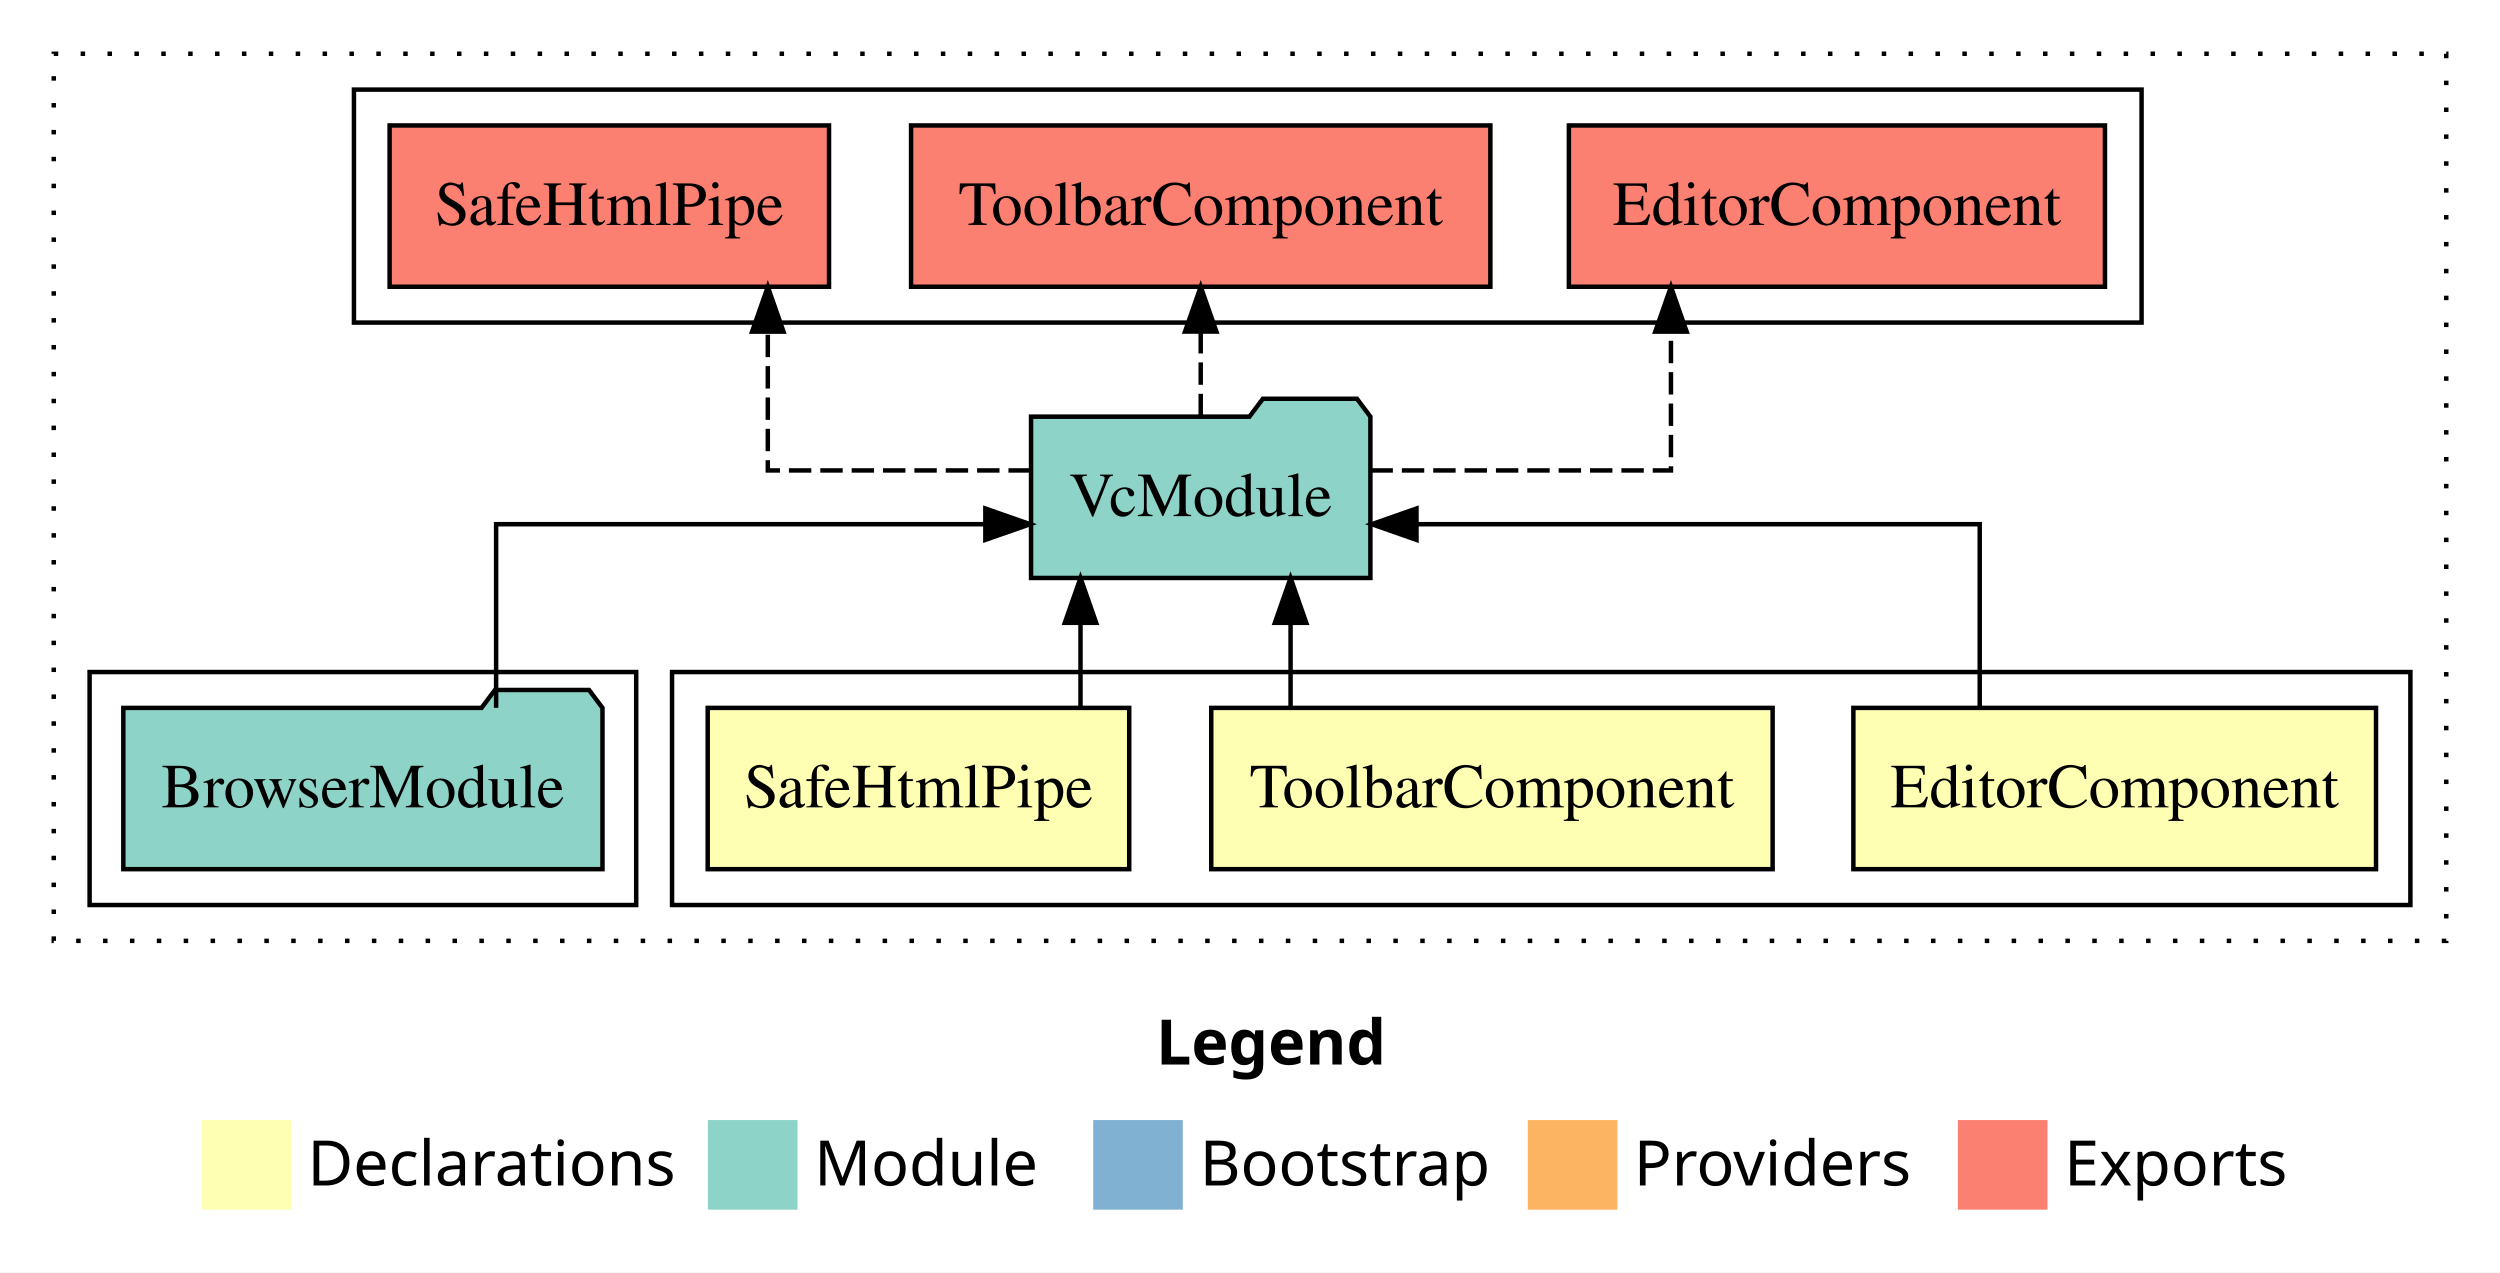
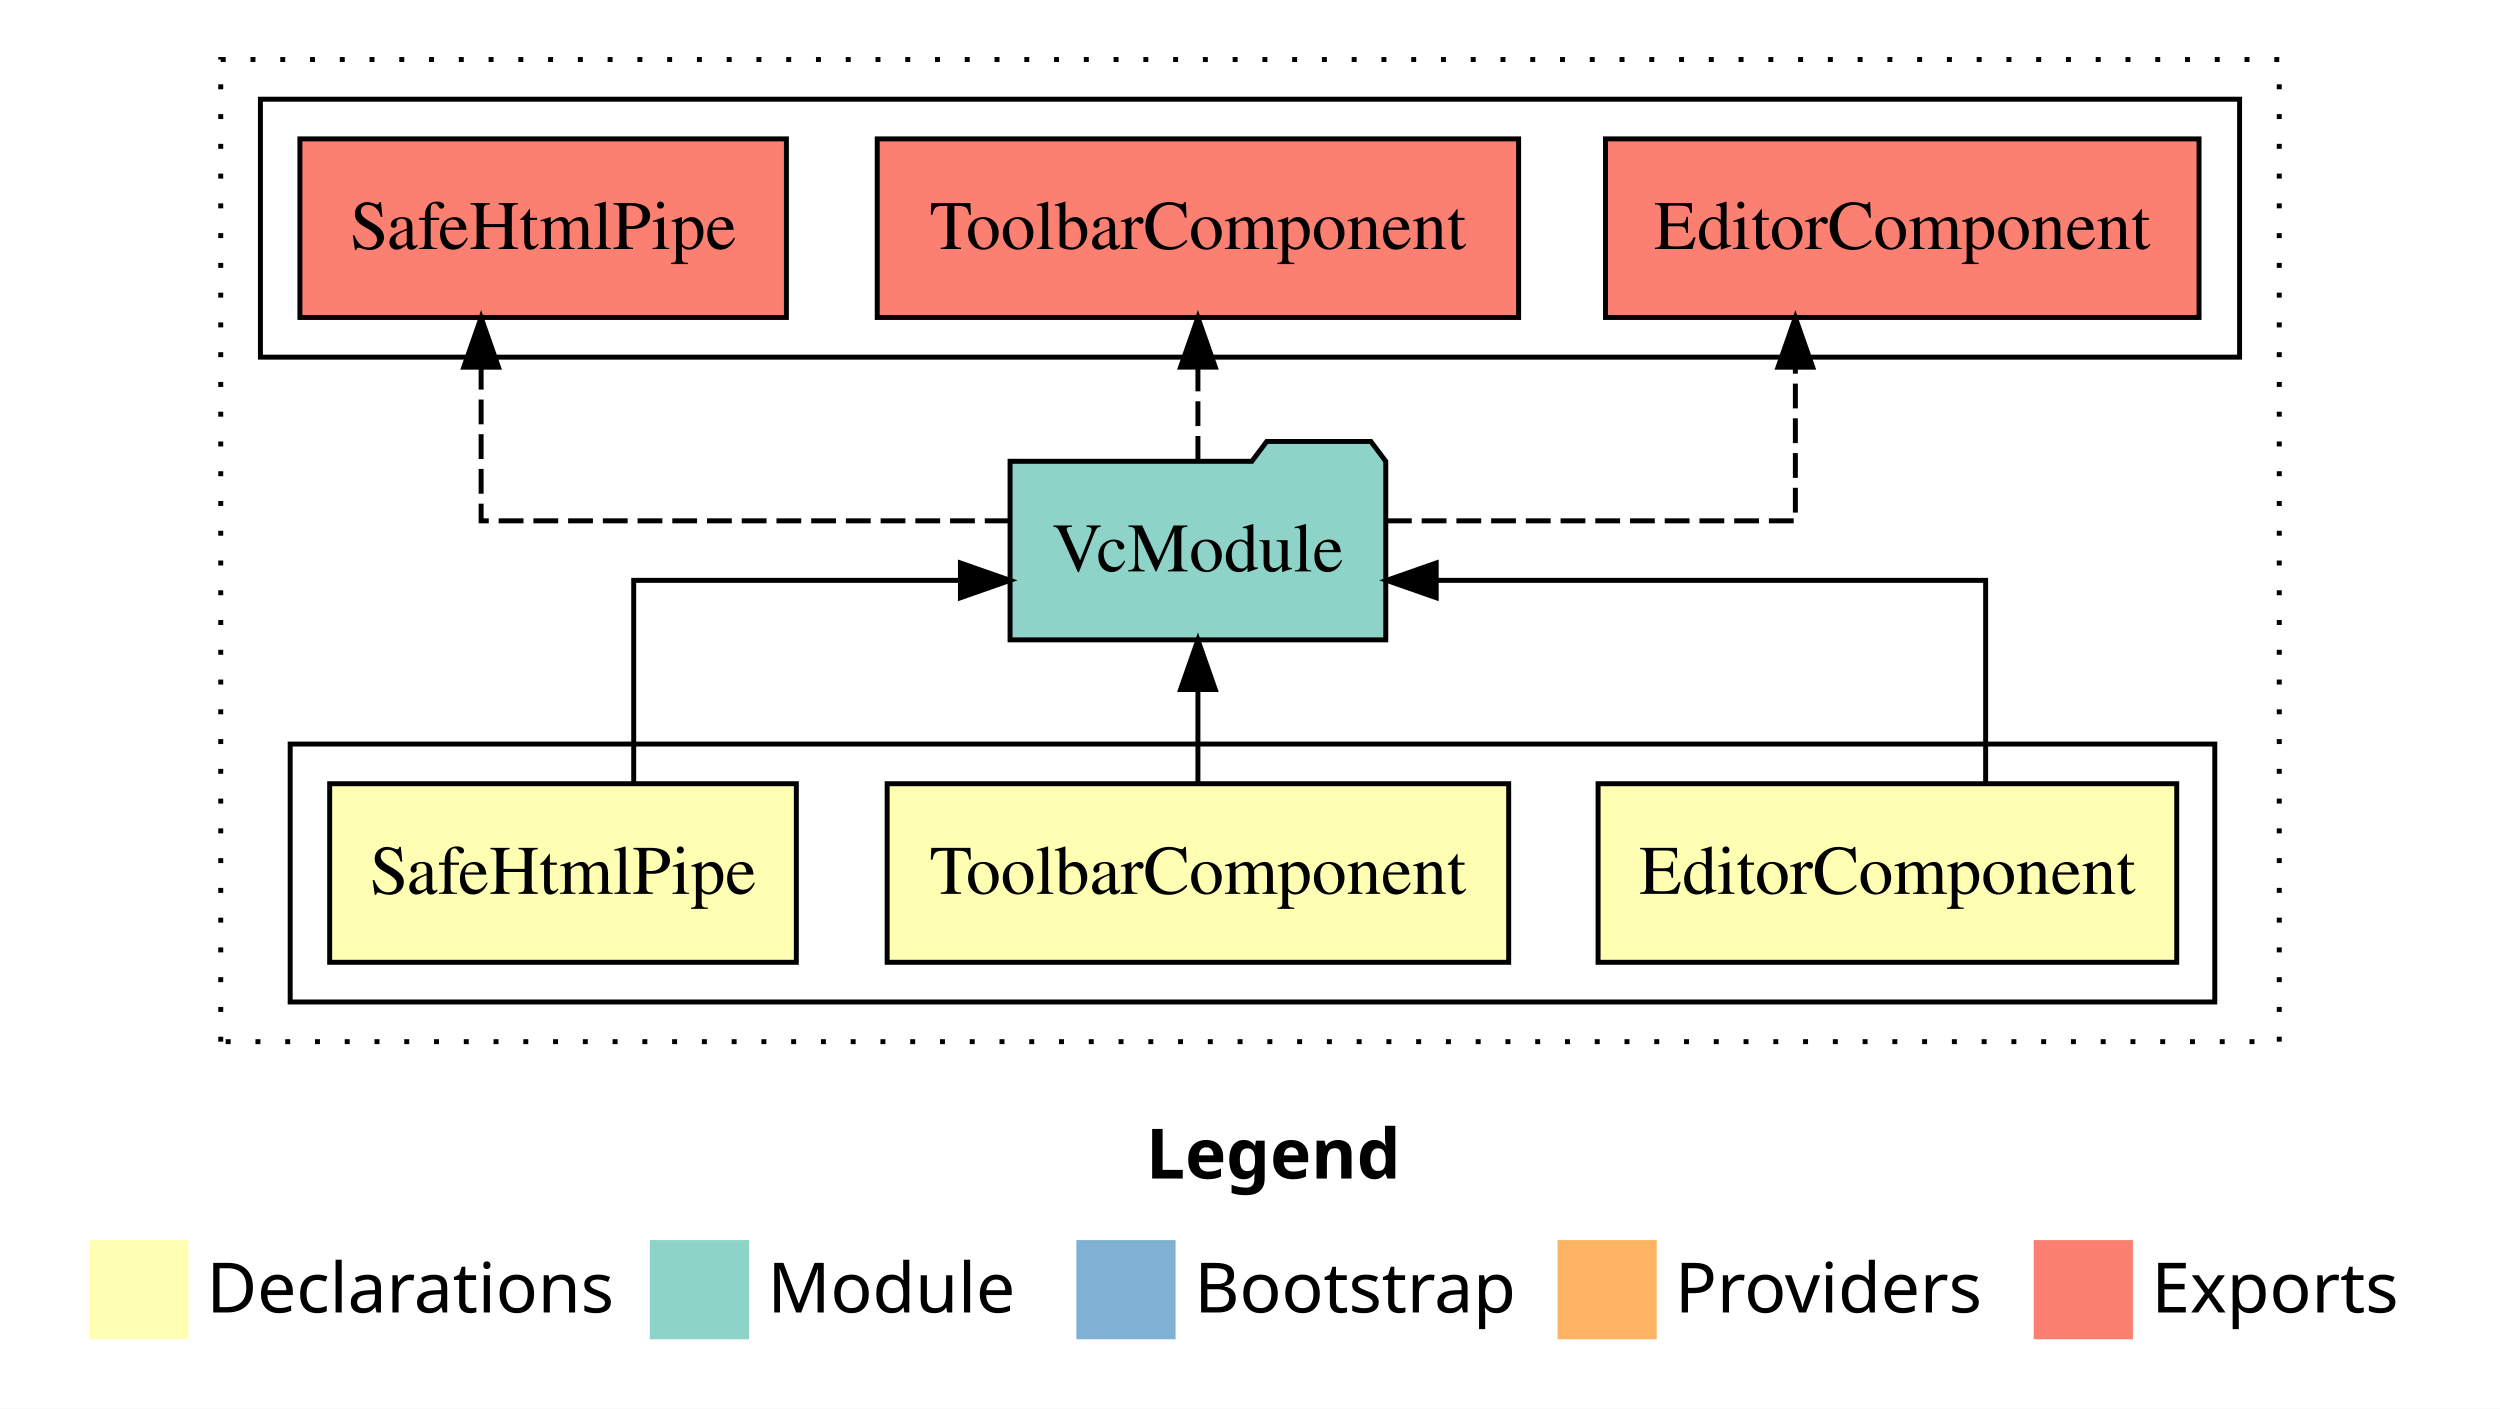
- <svg xmlns="http://www.w3.org/2000/svg" width="558pt" height="284pt" viewBox="0.00 0.00 558.00 284.00">
+ <svg xmlns="http://www.w3.org/2000/svg" width="504pt" height="284pt" viewBox="0.00 0.00 504.00 284.00">
  <g id="graph0" class="graph" transform="scale(1 1) rotate(0) translate(4 280)">
-     <polygon fill="#ffffff" stroke="transparent" points="-4,4 -4,-280 554,-280 554,4 -4,4" />
-     <text text-anchor="start" x="254.009" y="-42.4" font-family="sans-serif" font-weight="bold" font-size="14.00" fill="#000000">Legend</text>
-     <polygon fill="#ffffb3" stroke="transparent" points="41,-10 41,-30 61,-30 61,-10 41,-10" />
-     <text text-anchor="start" x="64.629" y="-15.4" font-family="sans-serif" font-size="14.00" fill="#000000">  Declarations</text>
-     <polygon fill="#8dd3c7" stroke="transparent" points="154,-10 154,-30 174,-30 174,-10 154,-10" />
-     <text text-anchor="start" x="177.725" y="-15.4" font-family="sans-serif" font-size="14.00" fill="#000000">  Module</text>
-     <polygon fill="#80b1d3" stroke="transparent" points="240,-10 240,-30 260,-30 260,-10 240,-10" />
-     <text text-anchor="start" x="263.781" y="-15.4" font-family="sans-serif" font-size="14.00" fill="#000000">  Bootstrap</text>
-     <polygon fill="#fdb462" stroke="transparent" points="337,-10 337,-30 357,-30 357,-10 337,-10" />
-     <text text-anchor="start" x="360.673" y="-15.4" font-family="sans-serif" font-size="14.00" fill="#000000">  Providers</text>
-     <polygon fill="#fb8072" stroke="transparent" points="433,-10 433,-30 453,-30 453,-10 433,-10" />
-     <text text-anchor="start" x="456.726" y="-15.4" font-family="sans-serif" font-size="14.00" fill="#000000">  Exports</text>
+     <polygon fill="#ffffff" stroke="transparent" points="-4,4 -4,-280 500,-280 500,4 -4,4" />
+     <text text-anchor="start" x="227.009" y="-42.4" font-family="sans-serif" font-weight="bold" font-size="14.00" fill="#000000">Legend</text>
+     <polygon fill="#ffffb3" stroke="transparent" points="14,-10 14,-30 34,-30 34,-10 14,-10" />
+     <text text-anchor="start" x="37.629" y="-15.4" font-family="sans-serif" font-size="14.00" fill="#000000">  Declarations</text>
+     <polygon fill="#8dd3c7" stroke="transparent" points="127,-10 127,-30 147,-30 147,-10 127,-10" />
+     <text text-anchor="start" x="150.725" y="-15.4" font-family="sans-serif" font-size="14.00" fill="#000000">  Module</text>
+     <polygon fill="#80b1d3" stroke="transparent" points="213,-10 213,-30 233,-30 233,-10 213,-10" />
+     <text text-anchor="start" x="236.781" y="-15.4" font-family="sans-serif" font-size="14.00" fill="#000000">  Bootstrap</text>
+     <polygon fill="#fdb462" stroke="transparent" points="310,-10 310,-30 330,-30 330,-10 310,-10" />
+     <text text-anchor="start" x="333.673" y="-15.4" font-family="sans-serif" font-size="14.00" fill="#000000">  Providers</text>
+     <polygon fill="#fb8072" stroke="transparent" points="406,-10 406,-30 426,-30 426,-10 406,-10" />
+     <text text-anchor="start" x="429.726" y="-15.4" font-family="sans-serif" font-size="14.00" fill="#000000">  Exports</text>
    <g id="clust1" class="cluster">
-       <polygon fill="none" stroke="#000000" stroke-dasharray="1,5" points="8,-70 8,-268 542,-268 542,-70 8,-70" />
+       <polygon fill="none" stroke="#000000" stroke-dasharray="1,5" points="40.5,-70 40.5,-268 455.5,-268 455.5,-70 40.5,-70" />
    </g>
    <g id="clust2" class="cluster">
-       <polygon fill="none" stroke="#000000" points="146,-78 146,-130 534,-130 534,-78 146,-78" />
-     </g>
-     <g id="clust6" class="cluster">
-       <polygon fill="none" stroke="#000000" points="16,-78 16,-130 138,-130 138,-78 16,-78" />
+       <polygon fill="none" stroke="#000000" points="54.5,-78 54.5,-130 442.5,-130 442.5,-78 54.5,-78" />
    </g>
    <g id="clust7" class="cluster">
-       <polygon fill="none" stroke="#000000" points="75,-208 75,-260 474,-260 474,-208 75,-208" />
+       <polygon fill="none" stroke="#000000" points="48.5,-208 48.5,-260 447.5,-260 447.5,-208 48.5,-208" />
    </g>
    <g id="node1" class="node">
-       <polygon fill="#ffffb3" stroke="#000000" points="526.327,-122 409.673,-122 409.673,-86 526.327,-86 526.327,-122" />
-       <text text-anchor="middle" x="468" y="-99.8" font-family="Times,serif" font-size="14.00" fill="#000000">EditorComponent</text>
+       <polygon fill="#ffffb3" stroke="#000000" points="434.827,-122 318.173,-122 318.173,-86 434.827,-86 434.827,-122" />
+       <text text-anchor="middle" x="376.5" y="-99.8" font-family="Times,serif" font-size="14.00" fill="#000000">EditorComponent</text>
    </g>
    <g id="node4" class="node">
-       <polygon fill="#8dd3c7" stroke="#000000" points="301.871,-187 298.871,-191 277.871,-191 274.871,-187 226.129,-187 226.129,-151 301.871,-151 301.871,-187" />
-       <text text-anchor="middle" x="264" y="-164.8" font-family="Times,serif" font-size="14.00" fill="#000000">VcModule</text>
+       <polygon fill="#8dd3c7" stroke="#000000" points="275.371,-187 272.371,-191 251.371,-191 248.371,-187 199.629,-187 199.629,-151 275.371,-151 275.371,-187" />
+       <text text-anchor="middle" x="237.5" y="-164.8" font-family="Times,serif" font-size="14.00" fill="#000000">VcModule</text>
    </g>
    <g id="edge1" class="edge">
-       <path fill="none" stroke="#000000" d="M437.875,-122.022C437.875,-139.373 437.875,-163 437.875,-163 437.875,-163 312.158,-163 312.158,-163" />
-       <polygon fill="#000000" stroke="#000000" points="312.158,-159.5 302.158,-163 312.158,-166.5 312.158,-159.5" />
+       <path fill="none" stroke="#000000" d="M396.305,-122.022C396.305,-139.373 396.305,-163 396.305,-163 396.305,-163 285.538,-163 285.538,-163" />
+       <polygon fill="#000000" stroke="#000000" points="285.538,-159.5 275.538,-163 285.538,-166.5 285.538,-159.5" />
    </g>
    <g id="node2" class="node">
-       <polygon fill="#ffffb3" stroke="#000000" points="391.651,-122 266.349,-122 266.349,-86 391.651,-86 391.651,-122" />
-       <text text-anchor="middle" x="329" y="-99.8" font-family="Times,serif" font-size="14.00" fill="#000000">ToolbarComponent</text>
+       <polygon fill="#ffffb3" stroke="#000000" points="300.151,-122 174.849,-122 174.849,-86 300.151,-86 300.151,-122" />
+       <text text-anchor="middle" x="237.5" y="-99.8" font-family="Times,serif" font-size="14.00" fill="#000000">ToolbarComponent</text>
    </g>
    <g id="edge2" class="edge">
-       <path fill="none" stroke="#000000" d="M284.055,-122.106C284.055,-122.106 284.055,-140.991 284.055,-140.991" />
-       <polygon fill="#000000" stroke="#000000" points="280.555,-140.991 284.055,-150.991 287.555,-140.991 280.555,-140.991" />
+       <path fill="none" stroke="#000000" d="M237.5,-122.106C237.5,-122.106 237.5,-140.991 237.5,-140.991" />
+       <polygon fill="#000000" stroke="#000000" points="234,-140.991 237.5,-150.991 241,-140.991 234,-140.991" />
    </g>
    <g id="node3" class="node">
-       <polygon fill="#ffffb3" stroke="#000000" points="248.04,-122 153.96,-122 153.96,-86 248.04,-86 248.04,-122" />
-       <text text-anchor="middle" x="201" y="-99.8" font-family="Times,serif" font-size="14.00" fill="#000000">SafeHtmlPipe</text>
+       <polygon fill="#ffffb3" stroke="#000000" points="156.54,-122 62.46,-122 62.46,-86 156.54,-86 156.54,-122" />
+       <text text-anchor="middle" x="109.5" y="-99.8" font-family="Times,serif" font-size="14.00" fill="#000000">SafeHtmlPipe</text>
    </g>
    <g id="edge3" class="edge">
-       <path fill="none" stroke="#000000" d="M237.167,-122.106C237.167,-122.106 237.167,-140.991 237.167,-140.991" />
-       <polygon fill="#000000" stroke="#000000" points="233.667,-140.991 237.167,-150.991 240.667,-140.991 233.667,-140.991" />
+       <path fill="none" stroke="#000000" d="M123.756,-122.022C123.756,-139.373 123.756,-163 123.756,-163 123.756,-163 189.625,-163 189.625,-163" />
+       <polygon fill="#000000" stroke="#000000" points="189.625,-166.5 199.625,-163 189.625,-159.5 189.625,-166.5" />
+     </g>
+     <g id="node5" class="node">
+       <polygon fill="#fb8072" stroke="#000000" points="439.327,-252 319.673,-252 319.673,-216 439.327,-216 439.327,-252" />
+       <text text-anchor="middle" x="379.5" y="-229.8" font-family="Times,serif" font-size="14.00" fill="#000000">EditorComponent </text>
+     </g>
+     <g id="edge4" class="edge">
+       <path fill="none" stroke="#000000" stroke-dasharray="5,2" d="M275.61,-175C310.897,-175 357.945,-175 357.945,-175 357.945,-175 357.945,-205.977 357.945,-205.977" />
+       <polygon fill="#000000" stroke="#000000" points="354.446,-205.977 357.945,-215.977 361.446,-205.977 354.446,-205.977" />
    </g>
    <g id="node6" class="node">
-       <polygon fill="#fb8072" stroke="#000000" points="465.827,-252 346.173,-252 346.173,-216 465.827,-216 465.827,-252" />
-       <text text-anchor="middle" x="406" y="-229.8" font-family="Times,serif" font-size="14.00" fill="#000000">EditorComponent </text>
+       <polygon fill="#fb8072" stroke="#000000" points="302.151,-252 172.849,-252 172.849,-216 302.151,-216 302.151,-252" />
+       <text text-anchor="middle" x="237.5" y="-229.8" font-family="Times,serif" font-size="14.00" fill="#000000">ToolbarComponent </text>
    </g>
    <g id="edge5" class="edge">
-       <path fill="none" stroke="#000000" stroke-dasharray="5,2" d="M301.892,-175C331.955,-175 368.956,-175 368.956,-175 368.956,-175 368.956,-205.977 368.956,-205.977" />
-       <polygon fill="#000000" stroke="#000000" points="365.456,-205.977 368.956,-215.977 372.456,-205.977 365.456,-205.977" />
+       <path fill="none" stroke="#000000" stroke-dasharray="5,2" d="M237.5,-187.106C237.5,-187.106 237.5,-205.991 237.5,-205.991" />
+       <polygon fill="#000000" stroke="#000000" points="234,-205.991 237.5,-215.991 241,-205.991 234,-205.991" />
    </g>
    <g id="node7" class="node">
-       <polygon fill="#fb8072" stroke="#000000" points="328.651,-252 199.349,-252 199.349,-216 328.651,-216 328.651,-252" />
-       <text text-anchor="middle" x="264" y="-229.8" font-family="Times,serif" font-size="14.00" fill="#000000">ToolbarComponent </text>
+       <polygon fill="#fb8072" stroke="#000000" points="154.539,-252 56.461,-252 56.461,-216 154.539,-216 154.539,-252" />
+       <text text-anchor="middle" x="105.5" y="-229.8" font-family="Times,serif" font-size="14.00" fill="#000000">SafeHtmlPipe </text>
    </g>
    <g id="edge6" class="edge">
-       <path fill="none" stroke="#000000" stroke-dasharray="5,2" d="M264,-187.106C264,-187.106 264,-205.991 264,-205.991" />
-       <polygon fill="#000000" stroke="#000000" points="260.5,-205.991 264,-215.991 267.5,-205.991 260.5,-205.991" />
-     </g>
-     <g id="node8" class="node">
-       <polygon fill="#fb8072" stroke="#000000" points="181.039,-252 82.961,-252 82.961,-216 181.039,-216 181.039,-252" />
-       <text text-anchor="middle" x="132" y="-229.8" font-family="Times,serif" font-size="14.00" fill="#000000">SafeHtmlPipe </text>
-     </g>
-     <g id="edge7" class="edge">
-       <path fill="none" stroke="#000000" stroke-dasharray="5,2" d="M226.089,-175C199.018,-175 167.375,-175 167.375,-175 167.375,-175 167.375,-205.977 167.375,-205.977" />
-       <polygon fill="#000000" stroke="#000000" points="163.875,-205.977 167.375,-215.977 170.875,-205.977 163.875,-205.977" />
-     </g>
-     <g id="node5" class="node">
-       <polygon fill="#8dd3c7" stroke="#000000" points="130.473,-122 127.473,-126 106.473,-126 103.473,-122 23.527,-122 23.527,-86 130.473,-86 130.473,-122" />
-       <text text-anchor="middle" x="77" y="-99.8" font-family="Times,serif" font-size="14.00" fill="#000000">BrowserModule</text>
-     </g>
-     <g id="edge4" class="edge">
-       <path fill="none" stroke="#000000" d="M106.734,-122.022C106.734,-139.373 106.734,-163 106.734,-163 106.734,-163 215.93,-163 215.93,-163" />
-       <polygon fill="#000000" stroke="#000000" points="215.93,-166.5 225.93,-163 215.93,-159.5 215.93,-166.5" />
+       <path fill="none" stroke="#000000" stroke-dasharray="5,2" d="M199.533,-175C156.718,-175 92.994,-175 92.994,-175 92.994,-175 92.994,-205.977 92.994,-205.977" />
+       <polygon fill="#000000" stroke="#000000" points="89.493,-205.977 92.994,-215.977 96.493,-205.977 89.493,-205.977" />
    </g>
  </g>
</svg>
